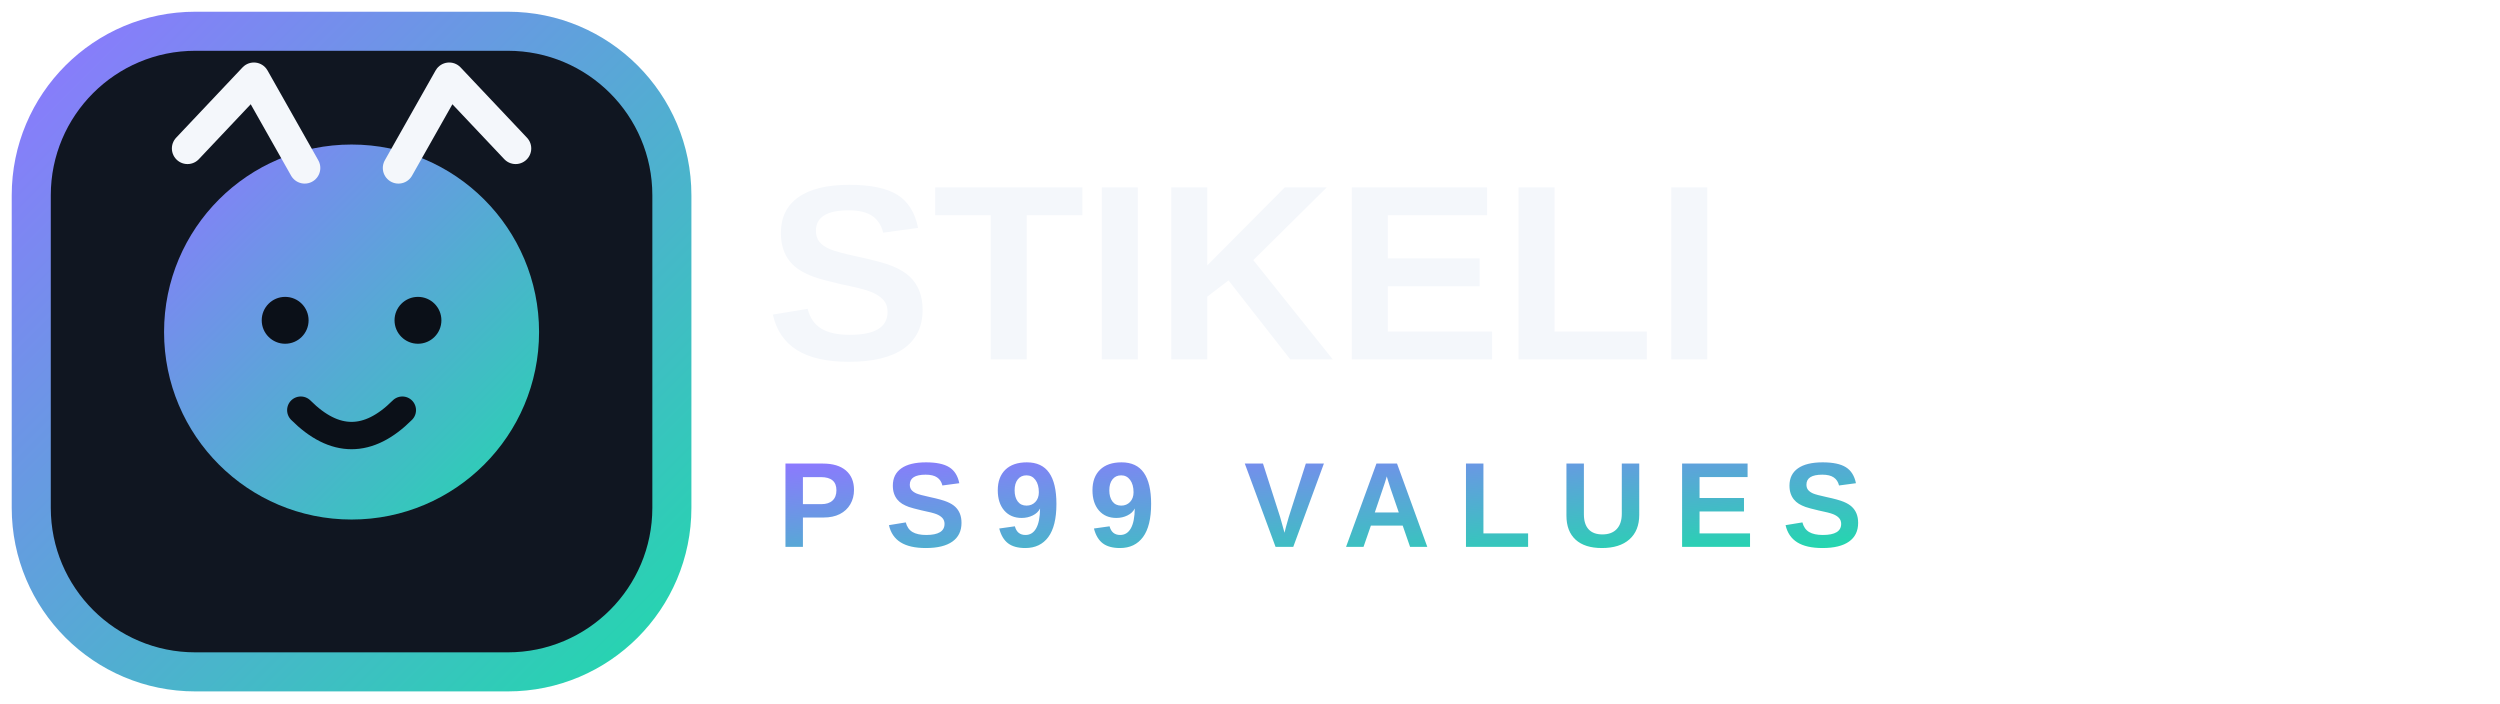
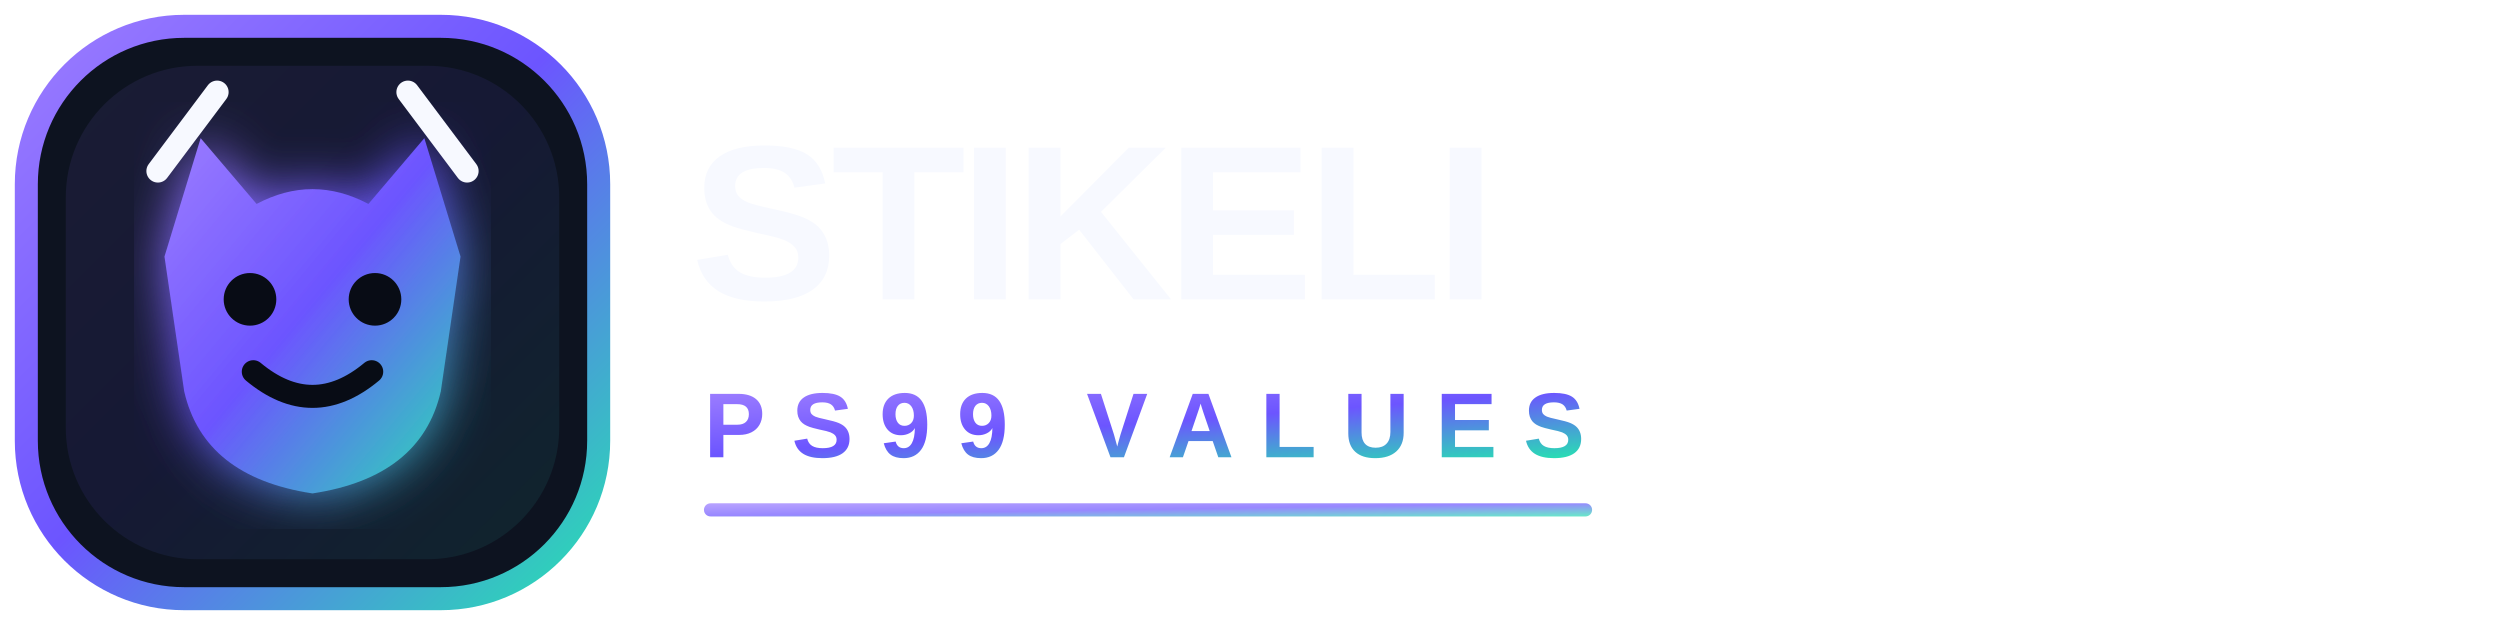
- <svg xmlns="http://www.w3.org/2000/svg" viewBox="0 0 640 180">
+ <svg xmlns="http://www.w3.org/2000/svg" viewBox="0 0 760 190">
  <defs>
    <linearGradient id="g" x1="0" y1="0" x2="1" y2="1">
-       <stop offset="0" stop-color="#8d78ff" />
-       <stop offset="1" stop-color="#22d8ad" />
+       <stop offset="0" stop-color="#9b7cff" />
+       <stop offset=".48" stop-color="#6c55ff" />
+       <stop offset="1" stop-color="#27e0b2" />
    </linearGradient>
+     <filter id="glow">
+       <feGaussianBlur stdDeviation="8" result="b" />
+       <feMerge>
+         <feMergeNode in="b" />
+         <feMergeNode in="SourceGraphic" />
+       </feMerge>
+     </filter>
  </defs>
-   <rect x="8" y="8" width="164" height="164" rx="42" fill="#101621" stroke="url(#g)" stroke-width="10" />
-   <circle cx="90" cy="85" r="48" fill="url(#g)" />
-   <circle cx="73" cy="82" r="6" fill="#0b1018" />
-   <circle cx="107" cy="82" r="6" fill="#0b1018" />
-   <path d="M77 105 Q90 118 103 105" fill="none" stroke="#0b1018" stroke-width="7" stroke-linecap="round" />
-   <path d="M48 38 L65 20 L78 43 M102 43 L115 20 L132 38" fill="none" stroke="#f4f7fb" stroke-width="8" stroke-linecap="round" stroke-linejoin="round" />
-   <text x="196" y="92" font-family="Arial,Helvetica,sans-serif" font-size="64" font-weight="900" fill="#f4f7fb">STIKELI</text>
-   <text x="199" y="140" font-family="Arial,Helvetica,sans-serif" font-size="31" font-weight="800" letter-spacing="7" fill="url(#g)">PS99 VALUES</text>
+   <rect x="8" y="8" width="174" height="174" rx="48" fill="#0d1320" stroke="url(#g)" stroke-width="7" />
+   <rect x="20" y="20" width="150" height="150" rx="40" fill="url(#g)" opacity=".09" />
+   <path d="M50 78 L61 42 L78 62 Q95 53 112 62 L129 42 L140 78 L134 119 Q128 145 95 150 Q62 145 56 119 Z" fill="url(#g)" filter="url(#glow)" />
+   <circle cx="76" cy="91" r="8" fill="#080c15" />
+   <circle cx="114" cy="91" r="8" fill="#080c15" />
+   <path d="M77 113 Q95 128 113 113" fill="none" stroke="#080c15" stroke-width="7" stroke-linecap="round" />
+   <path d="M48 52 L66 28 M142 52 L124 28" stroke="#f7f9ff" stroke-width="7" stroke-linecap="round" />
+   <text x="210" y="91" font-family="Arial,Helvetica,sans-serif" font-size="67" font-weight="900" letter-spacing="-2" fill="#f7f9ff">STIKELI</text>
+   <text x="214" y="139" font-family="Arial,Helvetica,sans-serif" font-size="28" font-weight="900" letter-spacing="8" fill="url(#g)">PS99 VALUES</text>
+   <rect x="214" y="153" width="270" height="4" rx="2" fill="url(#g)" opacity=".7" />
</svg>
